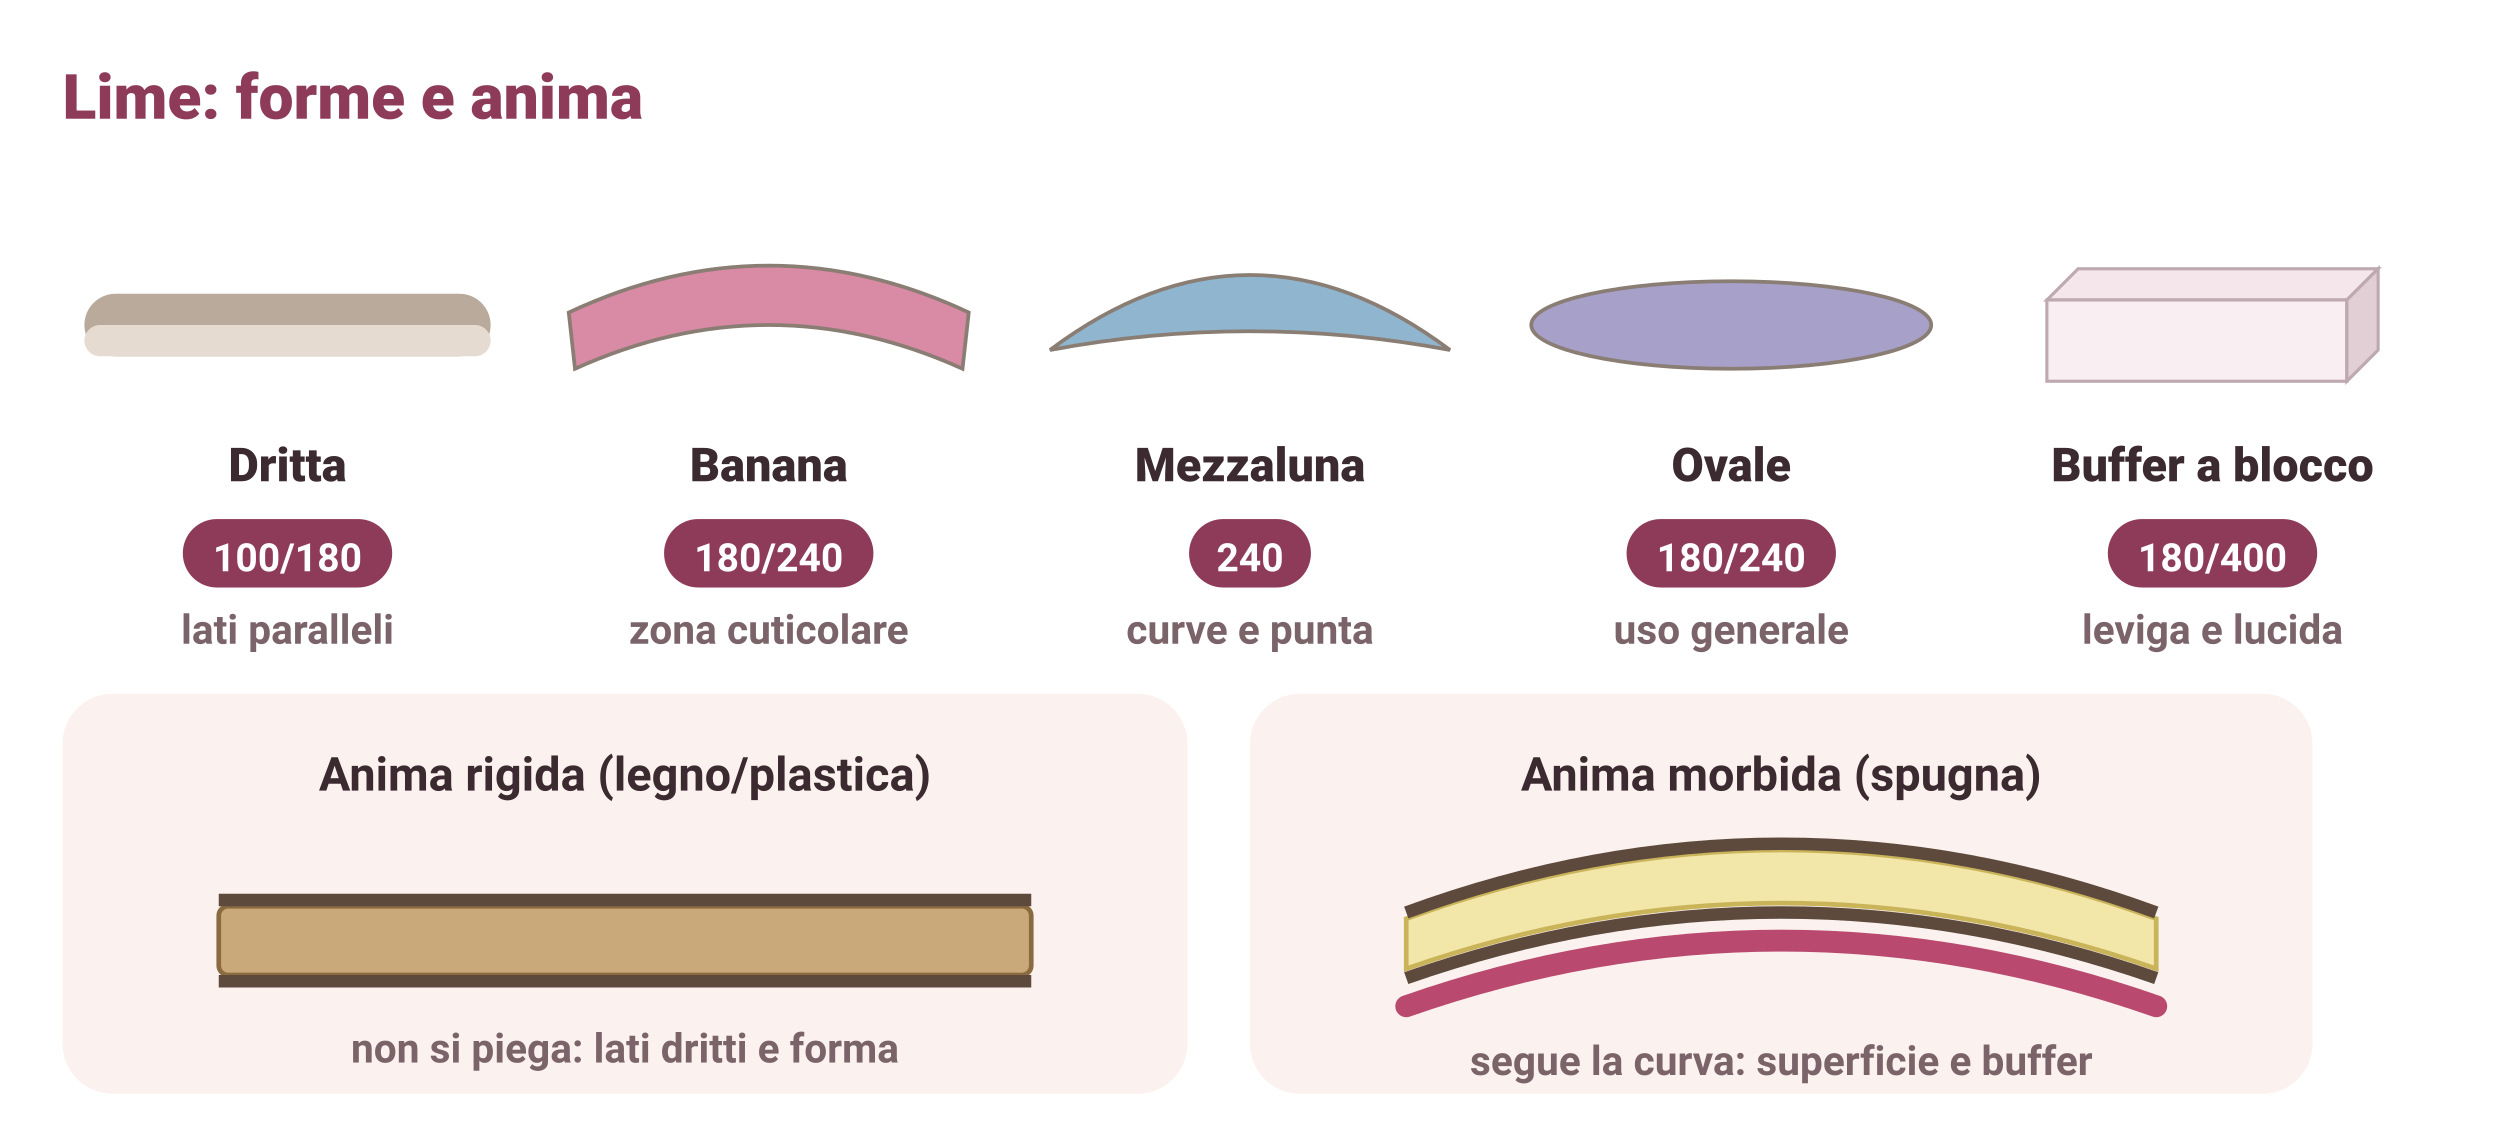
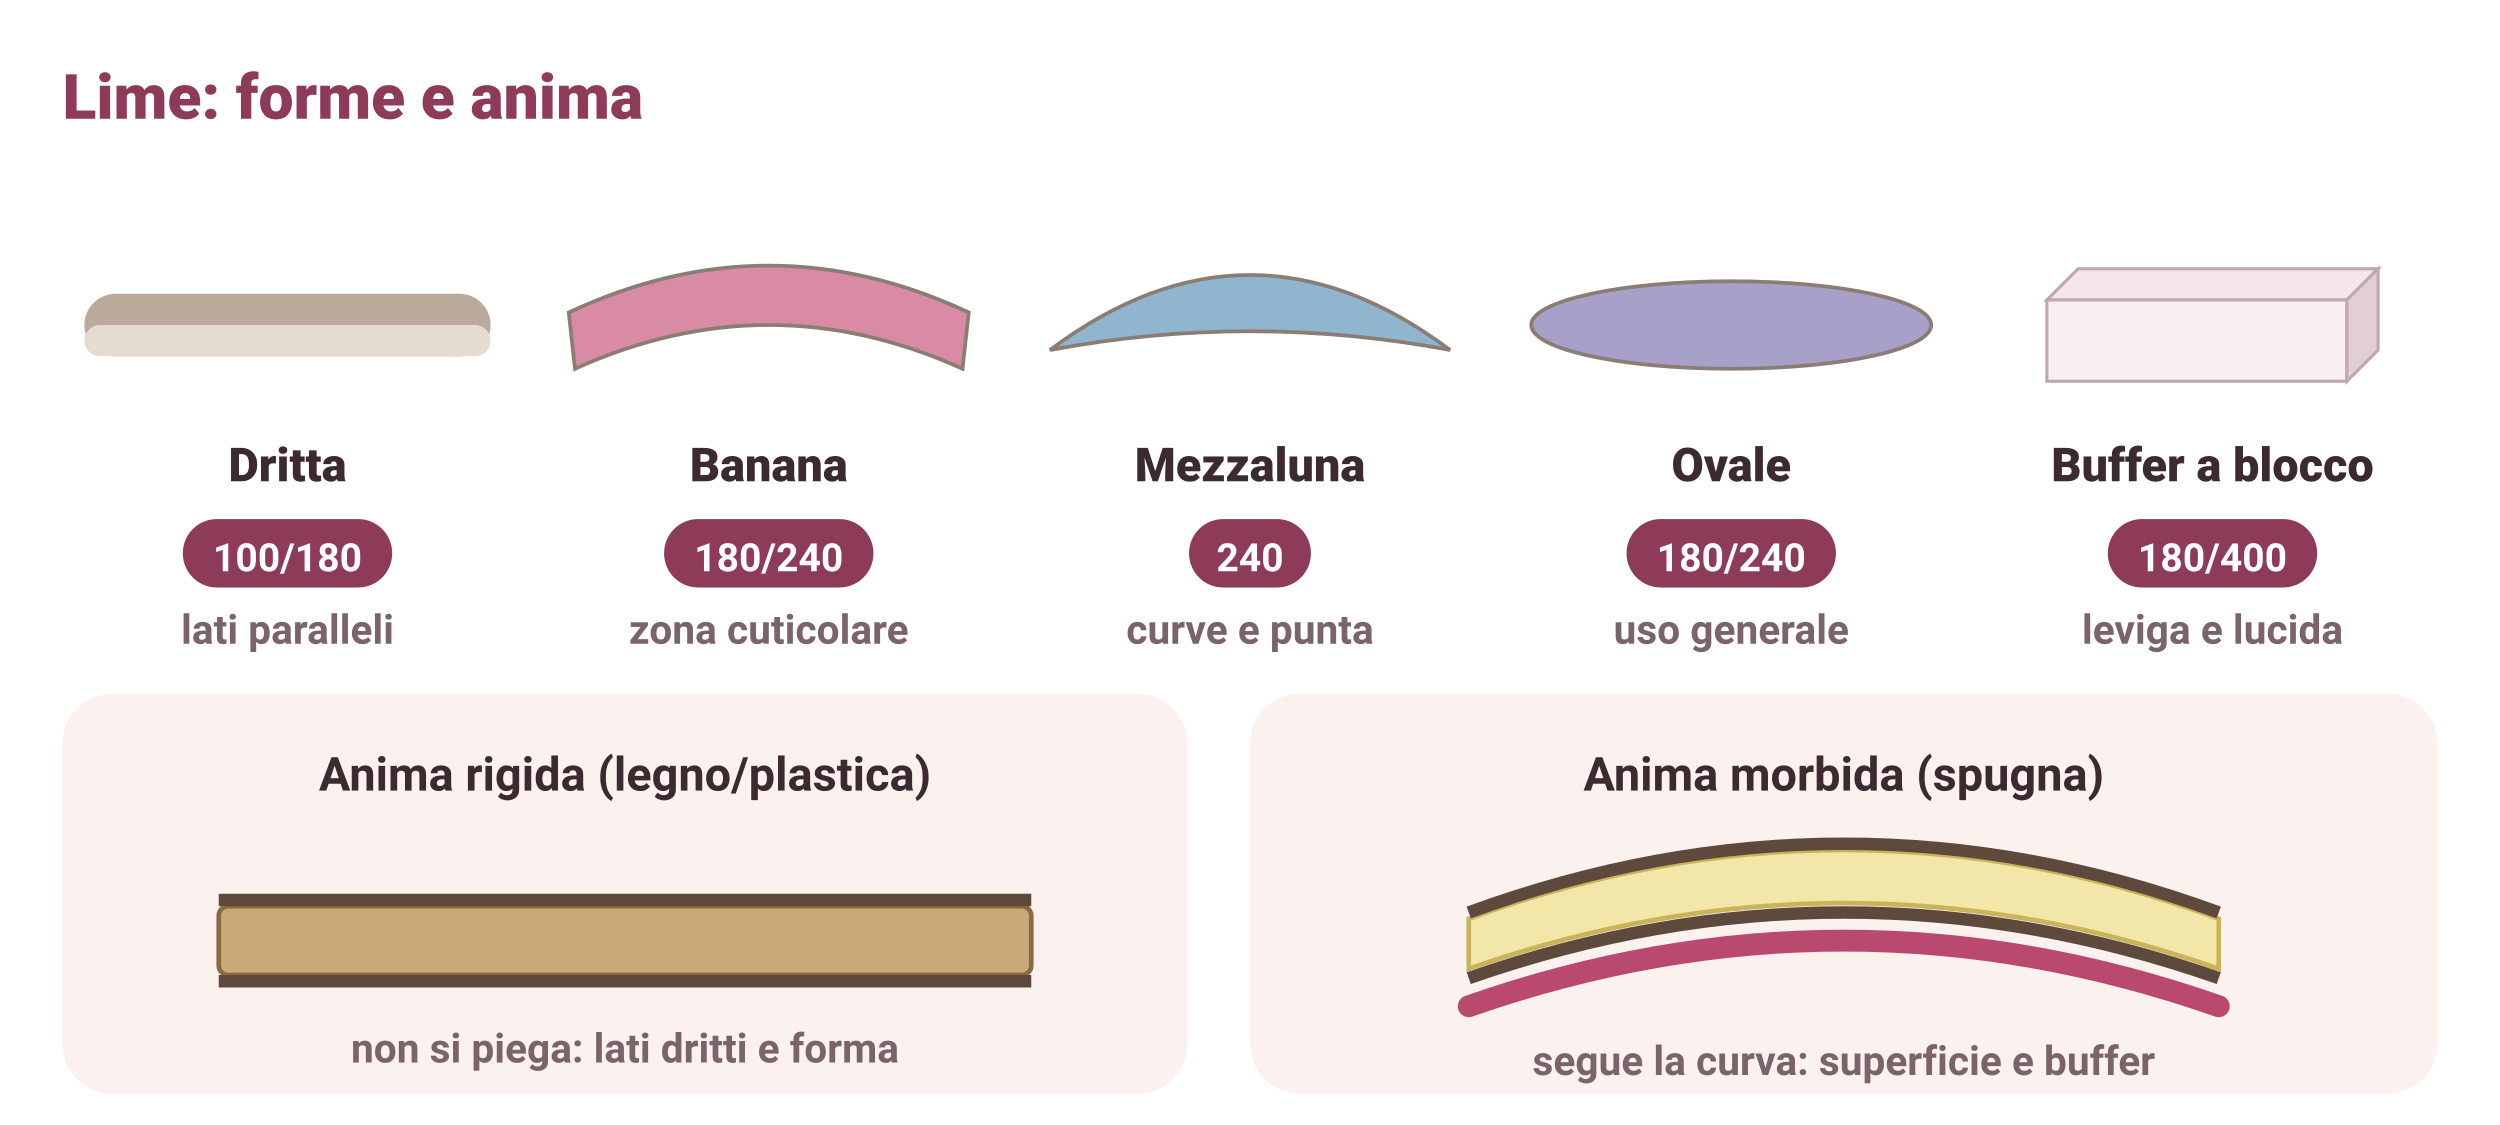
<svg xmlns="http://www.w3.org/2000/svg" viewBox="0 0 800 360" width="800" height="360" font-family="system-ui, -apple-system, 'Segoe UI', Roboto, Arial, sans-serif" role="img">
  <rect width="100%" height="100%" fill="#ffffff" />
  <text x="20.0" y="38.0" font-size="20" text-anchor="start" font-weight="800" fill="#8e3b5a">Lime: forme e anima</text>
  <rect x="27.0" y="94.0" width="130" height="20" rx="10" fill="#b9aa9c" />
  <rect x="27.0" y="104.0" width="130" height="10" rx="5" fill="#e6dbd0" />
  <text x="92.0" y="154.0" font-size="15" text-anchor="middle" font-weight="800" fill="#3b2a30">Dritta</text>
  <rect x="58.5" y="166.1" width="67.0" height="21.9" rx="10.9" fill="#8e3b5a" />
  <text x="92.0" y="182.8" font-size="12.5" text-anchor="middle" font-weight="700" fill="#fff">100/180</text>
  <text x="92.0" y="206.0" font-size="13" text-anchor="middle" font-weight="600" fill="#7a6369">lati paralleli</text>
  <path d="M182.0,100.0 Q246.0,70.0 310.0,100.0 L308.0,118.0 Q246.0,90.0 184.0,118.0 Z" fill="#d98aa5" stroke="#8a7d74" stroke-width="1.2" />
  <text x="246.0" y="154.0" font-size="15" text-anchor="middle" font-weight="800" fill="#3b2a30">Banana</text>
  <rect x="212.5" y="166.1" width="67.0" height="21.9" rx="10.9" fill="#8e3b5a" />
  <text x="246.0" y="182.8" font-size="12.5" text-anchor="middle" font-weight="700" fill="#fff">180/240</text>
  <text x="246.0" y="206.0" font-size="13" text-anchor="middle" font-weight="600" fill="#7a6369">zona cuticolare</text>
  <path d="M336.0,112.0 Q400.0,64.0 464.0,112.0 Q400.0,100.0 336.0,112.0 Z" fill="#8fb5cf" stroke="#8a7d74" stroke-width="1.2" />
  <text x="400.0" y="154.0" font-size="15" text-anchor="middle" font-weight="800" fill="#3b2a30">Mezzaluna</text>
  <rect x="380.5" y="166.1" width="39.0" height="21.9" rx="10.9" fill="#8e3b5a" />
  <text x="400.0" y="182.8" font-size="12.5" text-anchor="middle" font-weight="700" fill="#fff">240</text>
  <text x="400.0" y="206.0" font-size="13" text-anchor="middle" font-weight="600" fill="#7a6369">curve e punta</text>
  <ellipse cx="554.0" cy="104.0" rx="64" ry="14" fill="#a7a0c9" stroke="#8a7d74" stroke-width="1.2" />
  <text x="554.0" y="154.0" font-size="15" text-anchor="middle" font-weight="800" fill="#3b2a30">Ovale</text>
  <rect x="520.5" y="166.1" width="67.0" height="21.9" rx="10.9" fill="#8e3b5a" />
  <text x="554.0" y="182.8" font-size="12.5" text-anchor="middle" font-weight="700" fill="#fff">180/240</text>
  <text x="554.0" y="206.0" font-size="13" text-anchor="middle" font-weight="600" fill="#7a6369">uso generale</text>
  <path d="M655.0,96.0 l10,-10 h96 l-10,10 Z" fill="#f4e6ea" stroke="#bfa9b1" />
  <rect x="655.0" y="96.0" width="96" height="26" fill="#f9eef1" stroke="#bfa9b1" />
  <path d="M751.0,96.0 l10,-10 v26 l-10,10 Z" fill="#e2cfd6" stroke="#bfa9b1" />
  <text x="708.0" y="154.0" font-size="15" text-anchor="middle" font-weight="800" fill="#3b2a30">Buffer a blocco</text>
  <rect x="674.5" y="166.1" width="67.0" height="21.9" rx="10.9" fill="#8e3b5a" />
  <text x="708.0" y="182.8" font-size="12.5" text-anchor="middle" font-weight="700" fill="#fff">180/400</text>
  <text x="708.0" y="206.0" font-size="13" text-anchor="middle" font-weight="600" fill="#7a6369">leviga e lucida</text>
  <rect x="20.0" y="222.0" width="360.0" height="128.0" rx="16" fill="#fbf1ee" />
  <text x="200.0" y="253.0" font-size="15" text-anchor="middle" font-weight="700" fill="#3b2a30">Anima rigida (legno/plastica)</text>
  <rect x="70" y="290" width="260" height="22" rx="3" fill="#c9a87a" stroke="#8a6a3f" stroke-width="1.5" />
  <rect x="70" y="286" width="260" height="4" fill="#5d4a3d" />
  <rect x="70" y="312" width="260" height="4" fill="#5d4a3d" />
  <text x="200.0" y="340.0" font-size="13" text-anchor="middle" font-weight="600" fill="#7a6369">non si piega: lati dritti e forma</text>
-   <rect x="400.0" y="222.0" width="340.0" height="128.0" rx="16" fill="#fbf1ee" />
-   <text x="570.0" y="253.0" font-size="15" text-anchor="middle" font-weight="700" fill="#3b2a30">Anima morbida (spugna)</text>
-   <path d="M450,322 Q570,280 690,322" fill="none" stroke="#b9496f" stroke-width="7" stroke-linecap="round" />
-   <path d="M450,310 Q570,268 690,310 L690,294 Q570,250 450,294 Z" fill="#f2e6a8" stroke="#c9b45a" stroke-width="1.5" />
-   <path d="M450,313 Q570,271 690,313" fill="none" stroke="#5d4a3d" stroke-width="4" />
-   <path d="M450,292 Q570,248 690,292" fill="none" stroke="#5d4a3d" stroke-width="4" />
-   <text x="570.0" y="344.0" font-size="13" text-anchor="middle" font-weight="600" fill="#7a6369">segue la curva: superficie e buffer</text>
+   <rect x="400.0" y="222.0" width="380.0" height="128.0" rx="16" fill="#fbf1ee" />
+   <text x="590.0" y="253.0" font-size="15" text-anchor="middle" font-weight="700" fill="#3b2a30">Anima morbida (spugna)</text>
+   <path d="M470,322 Q590,280 710,322" fill="none" stroke="#b9496f" stroke-width="7" stroke-linecap="round" />
+   <path d="M470,310 Q590,268 710,310 L710,294 Q590,250 470,294 Z" fill="#f2e6a8" stroke="#c9b45a" stroke-width="1.5" />
+   <path d="M470,313 Q590,271 710,313" fill="none" stroke="#5d4a3d" stroke-width="4" />
+   <path d="M470,292 Q590,248 710,292" fill="none" stroke="#5d4a3d" stroke-width="4" />
+   <text x="590.0" y="344.0" font-size="13" text-anchor="middle" font-weight="600" fill="#7a6369">segue la curva: superficie e buffer</text>
</svg>
